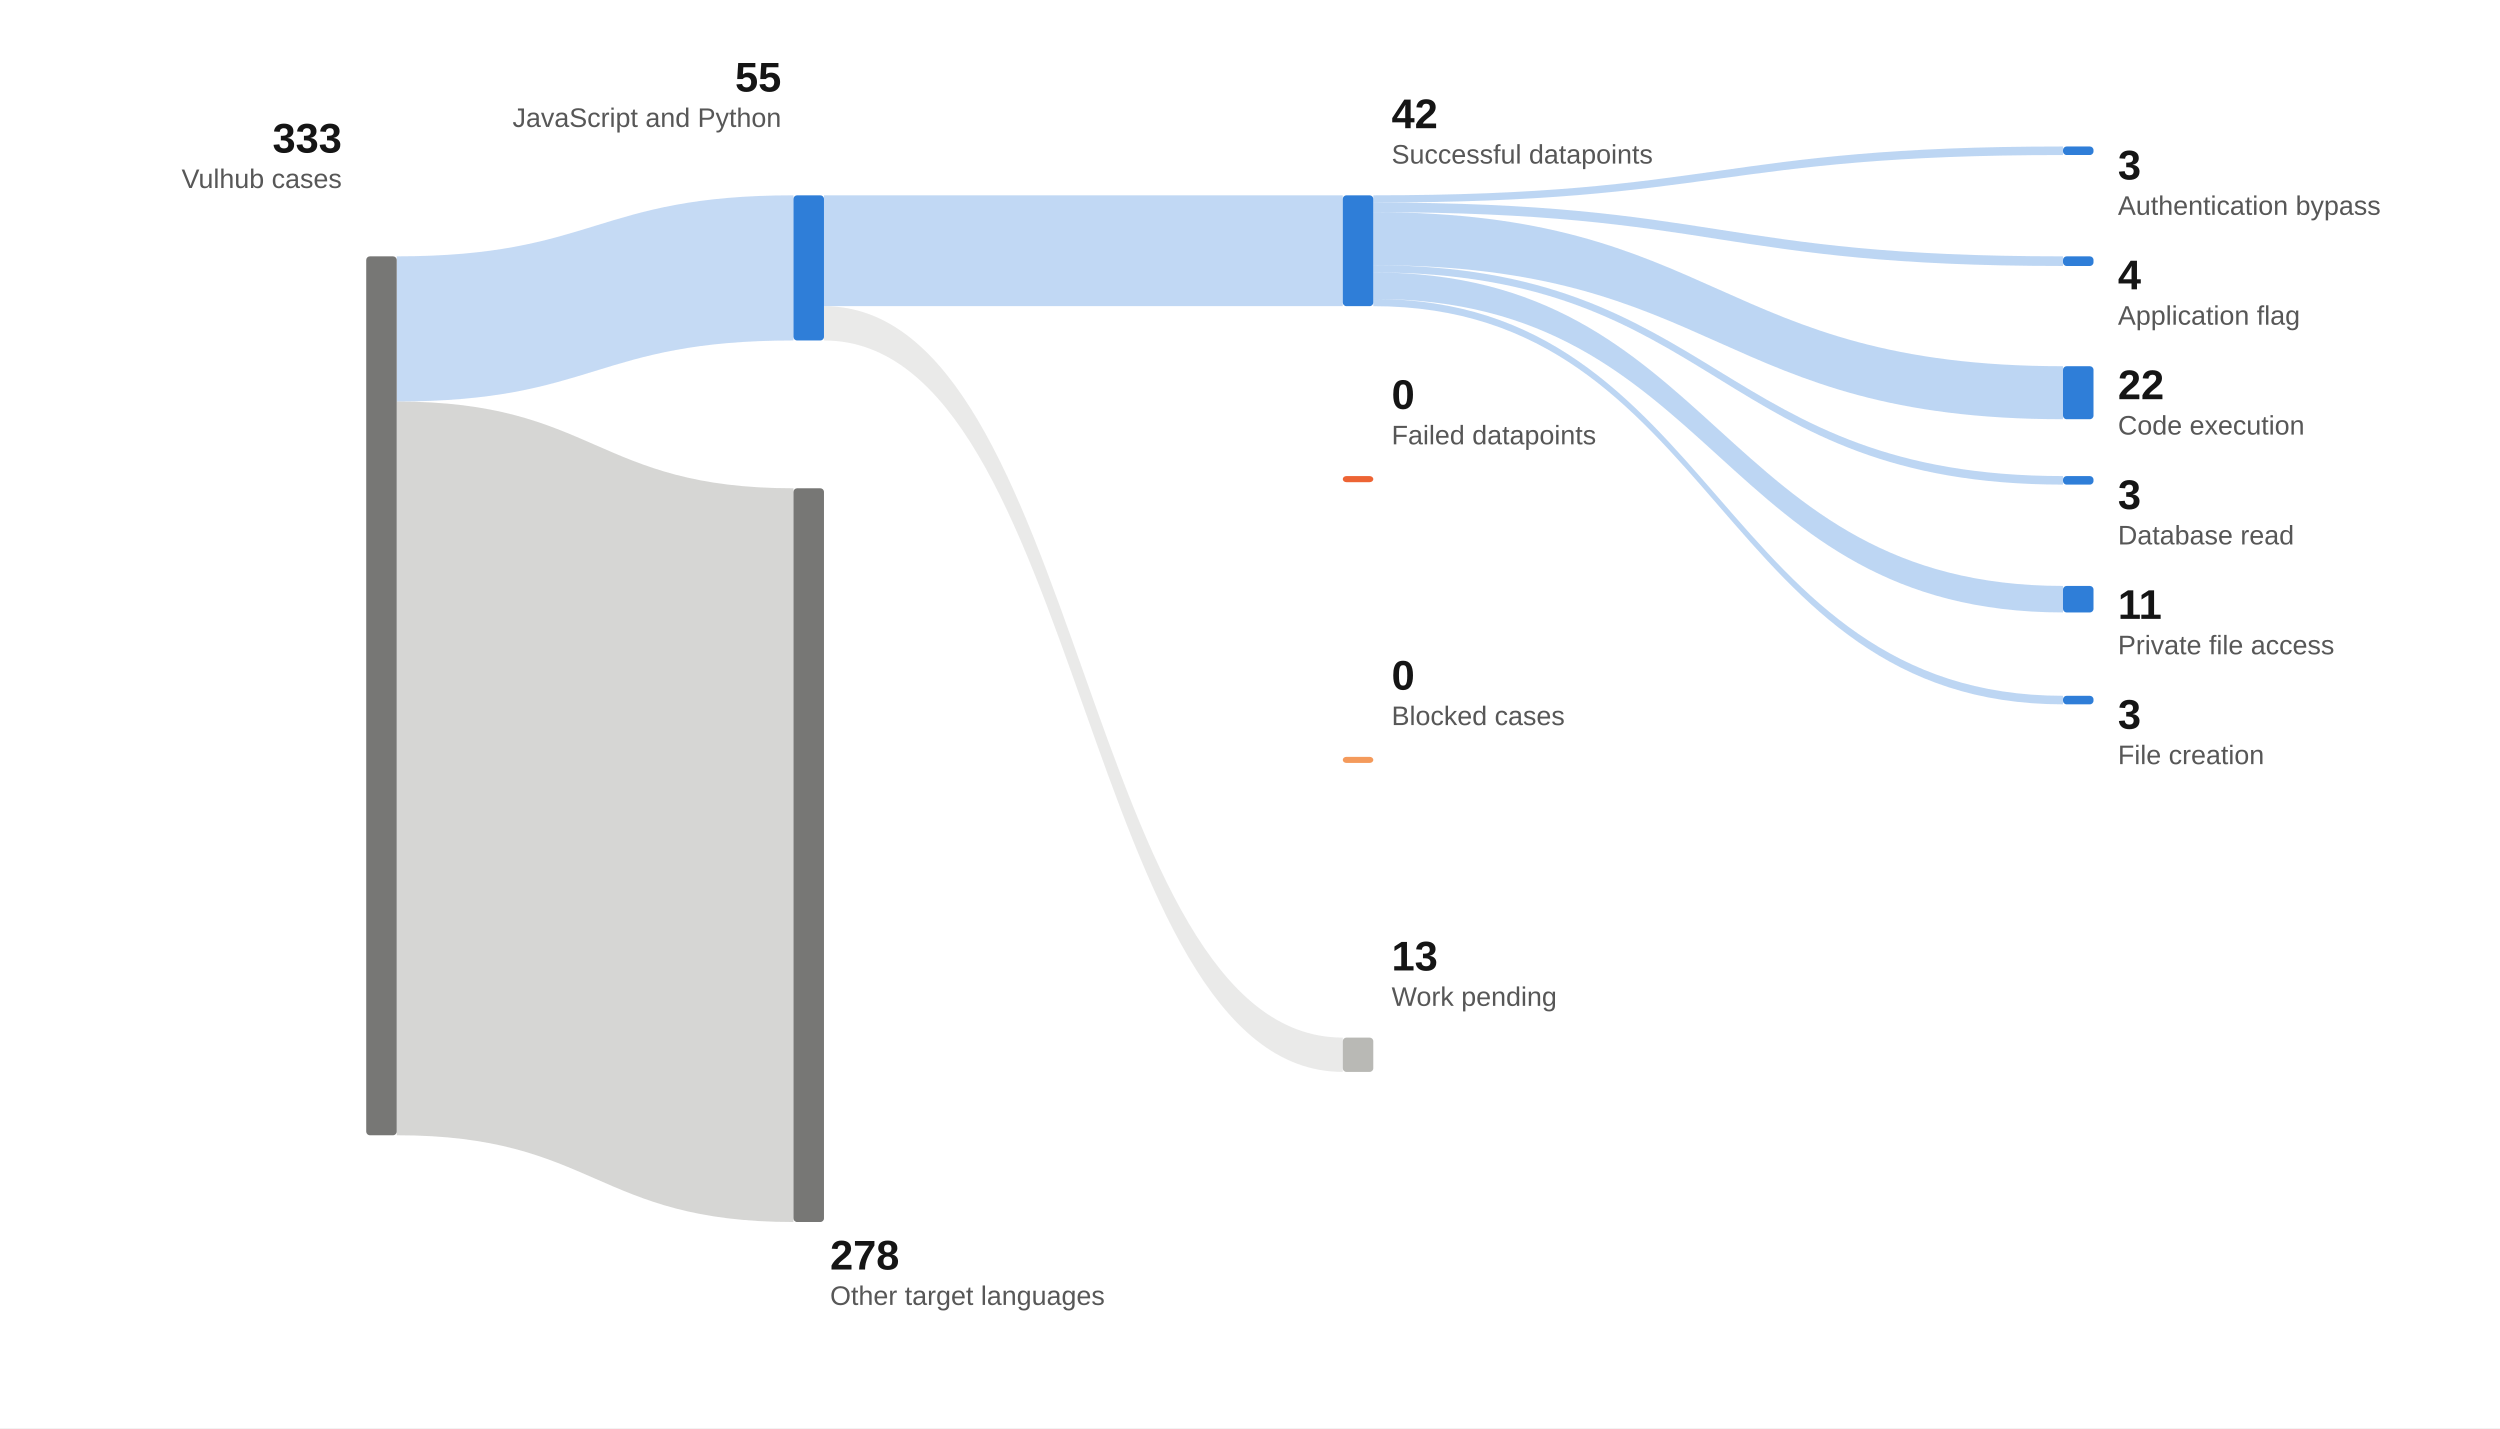
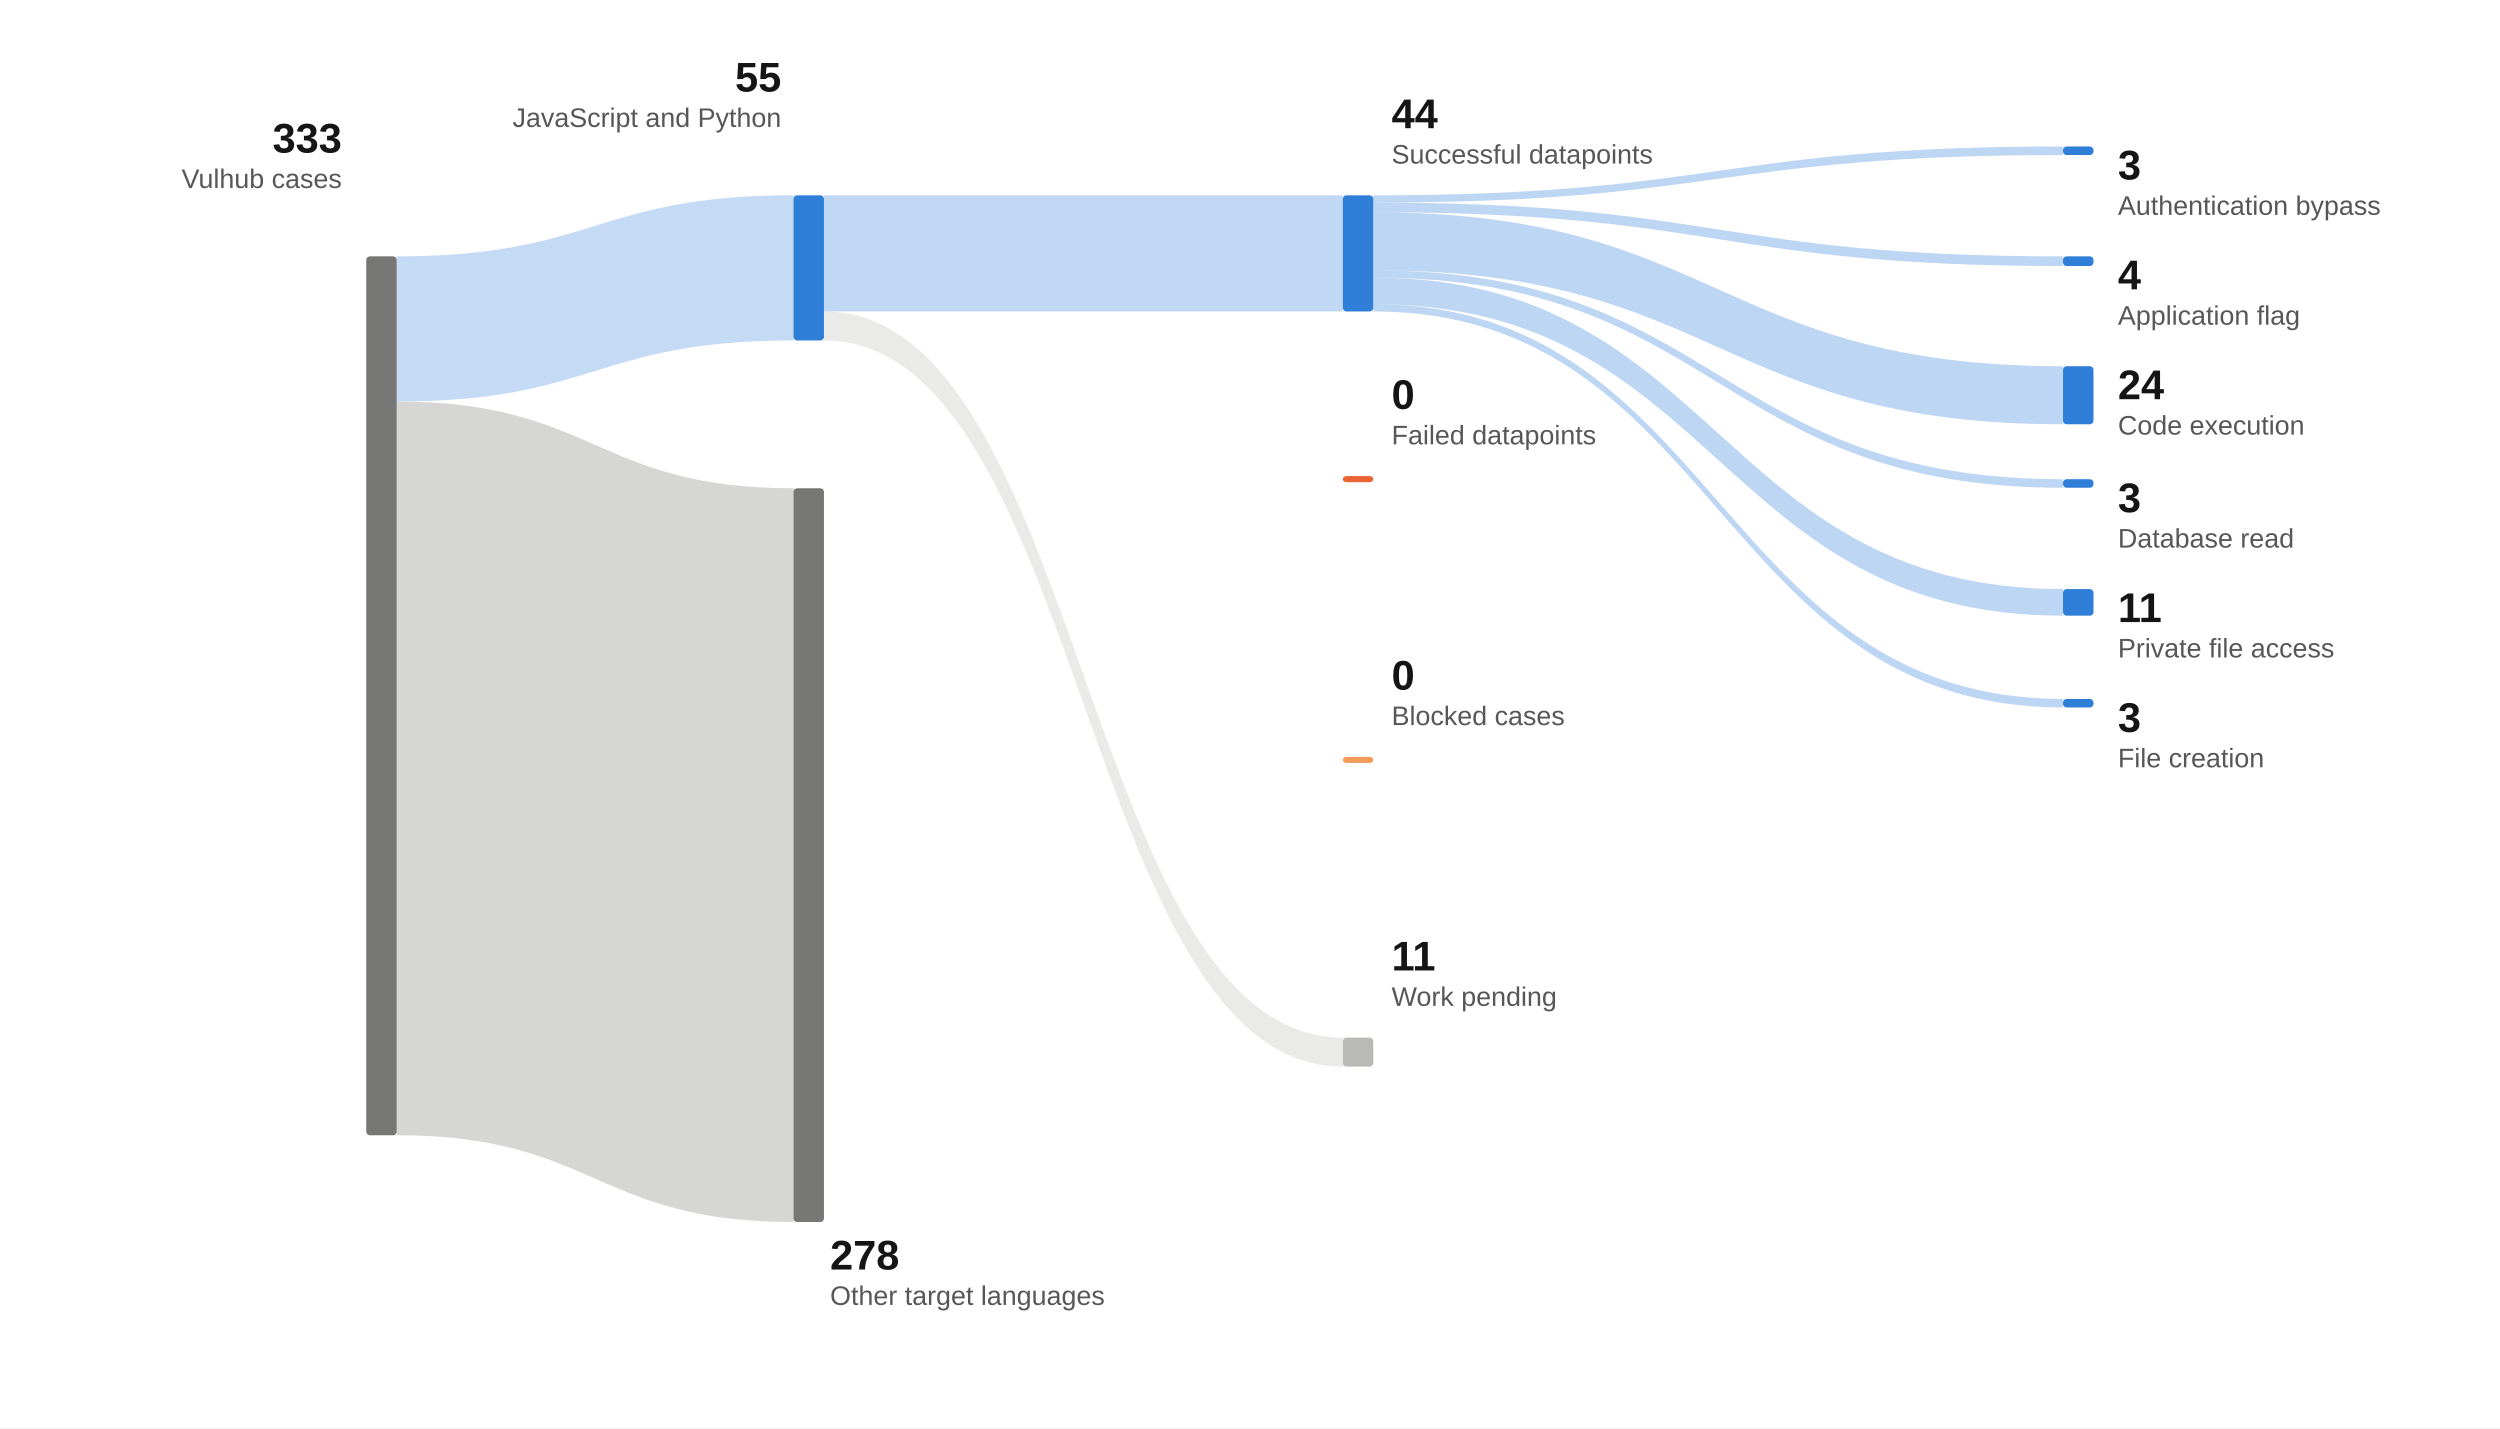
<svg xmlns="http://www.w3.org/2000/svg" width="2048" height="1170" viewBox="0 0 2048 1170">
  <style>.count{font:700 34px Arial,sans-serif;fill:#151515}.detail{font:22px Arial,sans-serif;fill:#575757}</style>
  <rect width="100%" height="100%" fill="#fff" />
  <path d="M325 210 C487.5 210 487.5 160 650 160 L650 278.919 C487.5 278.919 487.5 328.919 325 328.919 Z" fill="#3079d7" fill-opacity="0.28" />
  <path d="M325 328.919 C487.5 328.919 487.5 400 650 400 L650 1001.081 C487.5 1001.081 487.5 930.0 325 930.0 Z" fill="#aaa9a6" fill-opacity="0.48" />
-   <path d="M675 160.0 C887.5 160.0 887.5 160 1100 160 L1100 250.811 C887.5 250.811 887.5 250.811 675 250.811 Z" fill="#2f7ed8" fill-opacity="0.3" />
-   <path d="M675 250.811 C887.5 250.811 887.5 850 1100 850 L1100 878.108 C887.5 878.108 887.5 278.919 675 278.919 Z" fill="#b9b9b5" fill-opacity="0.3" />
-   <path d="M1125 160.0 C1407.5 160.0 1407.5 120 1690 120 L1690 127 C1407.5 127 1407.5 165.922 1125 165.922 Z" fill="#2f7ed8" fill-opacity="0.32" />
+   <path d="M675 160.0 C887.5 160.0 887.5 160 1100 160 L1100 255.135 C887.5 255.135 887.5 255.135 675 255.135 Z" fill="#2f7ed8" fill-opacity="0.3" />
+   <path d="M675 255.135 C887.5 255.135 887.5 850 1100 850 L1100 873.784 C887.5 873.784 887.5 278.919 675 278.919 Z" fill="#b9b9b5" fill-opacity="0.3" />
+   <path d="M1125 160.0 C1407.5 160.0 1407.5 120 1690 120 L1690 127 C1407.5 127 1407.5 165.946 1125 165.946 Z" fill="#2f7ed8" fill-opacity="0.32" />
  <rect x="1690" y="120" width="25" height="7" rx="3" fill="#2f7ed8" />
  <text x="1735" y="147" text-anchor="start" class="count">3</text>
  <text x="1735" y="176" text-anchor="start" class="detail">Authentication bypass</text>
-   <path d="M1125 165.922 C1407.5 165.922 1407.5 210 1690 210 L1690 217.897 C1407.5 217.897 1407.5 173.819 1125 173.819 Z" fill="#2f7ed8" fill-opacity="0.32" />
-   <rect x="1690" y="210" width="25" height="7.897" rx="3" fill="#2f7ed8" />
+   <path d="M1125 165.946 C1407.5 165.946 1407.5 210 1690 210 L1690 217.928 C1407.5 217.928 1407.5 173.874 1125 173.874 Z" fill="#2f7ed8" fill-opacity="0.32" />
+   <rect x="1690" y="210" width="25" height="7.928" rx="3" fill="#2f7ed8" />
  <text x="1735" y="237" text-anchor="start" class="count">4</text>
  <text x="1735" y="266" text-anchor="start" class="detail">Application flag</text>
-   <path d="M1125 173.819 C1407.5 173.819 1407.5 300 1690 300 L1690 343.431 C1407.5 343.431 1407.5 217.25 1125 217.25 Z" fill="#2f7ed8" fill-opacity="0.32" />
-   <rect x="1690" y="300" width="25" height="43.431" rx="3" fill="#2f7ed8" />
-   <text x="1735" y="327" text-anchor="start" class="count">22</text>
+   <path d="M1125 173.874 C1407.5 173.874 1407.5 300 1690 300 L1690 347.568 C1407.5 347.568 1407.5 221.441 1125 221.441 Z" fill="#2f7ed8" fill-opacity="0.32" />
+   <rect x="1690" y="300" width="25" height="47.568" rx="3" fill="#2f7ed8" />
+   <text x="1735" y="327" text-anchor="start" class="count">24</text>
  <text x="1735" y="356" text-anchor="start" class="detail">Code execution</text>
-   <path d="M1125 217.25 C1407.5 217.25 1407.5 390 1690 390 L1690 397 C1407.5 397 1407.5 223.173 1125 223.173 Z" fill="#2f7ed8" fill-opacity="0.32" />
-   <rect x="1690" y="390" width="25" height="7" rx="3" fill="#2f7ed8" />
-   <text x="1735" y="417" text-anchor="start" class="count">3</text>
-   <text x="1735" y="446" text-anchor="start" class="detail">Database read</text>
-   <path d="M1125 223.173 C1407.5 223.173 1407.5 480 1690 480 L1690 501.716 C1407.5 501.716 1407.5 244.888 1125 244.888 Z" fill="#2f7ed8" fill-opacity="0.32" />
-   <rect x="1690" y="480" width="25" height="21.716" rx="3" fill="#2f7ed8" />
-   <text x="1735" y="507" text-anchor="start" class="count">11</text>
-   <text x="1735" y="536" text-anchor="start" class="detail">Private file access</text>
-   <path d="M1125 244.888 C1407.5 244.888 1407.5 570 1690 570 L1690 577 C1407.5 577 1407.5 250.811 1125 250.811 Z" fill="#2f7ed8" fill-opacity="0.32" />
-   <rect x="1690" y="570" width="25" height="7" rx="3" fill="#2f7ed8" />
-   <text x="1735" y="597" text-anchor="start" class="count">3</text>
-   <text x="1735" y="626" text-anchor="start" class="detail">File creation</text>
+   <path d="M1125 221.441 C1407.5 221.441 1407.5 392.568 1690 392.568 L1690 399.568 C1407.5 399.568 1407.5 227.387 1125 227.387 Z" fill="#2f7ed8" fill-opacity="0.32" />
+   <rect x="1690" y="392.568" width="25" height="7" rx="3" fill="#2f7ed8" />
+   <text x="1735" y="419.568" text-anchor="start" class="count">3</text>
+   <text x="1735" y="448.568" text-anchor="start" class="detail">Database read</text>
+   <path d="M1125 227.387 C1407.5 227.387 1407.5 482.568 1690 482.568 L1690 504.369 C1407.5 504.369 1407.5 249.189 1125 249.189 Z" fill="#2f7ed8" fill-opacity="0.32" />
+   <rect x="1690" y="482.568" width="25" height="21.802" rx="3" fill="#2f7ed8" />
+   <text x="1735" y="509.568" text-anchor="start" class="count">11</text>
+   <text x="1735" y="538.568" text-anchor="start" class="detail">Private file access</text>
+   <path d="M1125 249.189 C1407.5 249.189 1407.5 572.568 1690 572.568 L1690 579.568 C1407.5 579.568 1407.5 255.135 1125 255.135 Z" fill="#2f7ed8" fill-opacity="0.32" />
+   <rect x="1690" y="572.568" width="25" height="7" rx="3" fill="#2f7ed8" />
+   <text x="1735" y="599.568" text-anchor="start" class="count">3</text>
+   <text x="1735" y="628.568" text-anchor="start" class="detail">File creation</text>
  <rect x="300" y="210" width="25" height="720" rx="3" fill="#777775" />
  <rect x="650" y="160" width="25" height="118.919" rx="3" fill="#2f7ed8" />
  <rect x="650" y="400" width="25" height="601.081" rx="3" fill="#777775" />
  <text x="280" y="125" text-anchor="end" class="count">333</text>
  <text x="280" y="154" text-anchor="end" class="detail">Vulhub cases</text>
  <text x="640" y="75" text-anchor="end" class="count">55</text>
  <text x="640" y="104" text-anchor="end" class="detail">JavaScript and Python</text>
  <text x="680" y="1040" text-anchor="start" class="count">278</text>
  <text x="680" y="1069" text-anchor="start" class="detail">Other target languages</text>
-   <rect x="1100" y="160" width="25" height="90.811" rx="3" fill="#2f7ed8" />
-   <text x="1140" y="105" text-anchor="start" class="count">42</text>
+   <rect x="1100" y="160" width="25" height="95.135" rx="3" fill="#2f7ed8" />
+   <text x="1140" y="105" text-anchor="start" class="count">44</text>
  <text x="1140" y="134" text-anchor="start" class="detail">Successful datapoints</text>
  <rect x="1100" y="390" width="25" height="5" rx="3" fill="#ed6434" />
  <text x="1140" y="335" text-anchor="start" class="count">0</text>
  <text x="1140" y="364" text-anchor="start" class="detail">Failed datapoints</text>
  <rect x="1100" y="620" width="25" height="5" rx="3" fill="#f49a5b" />
  <text x="1140" y="565" text-anchor="start" class="count">0</text>
  <text x="1140" y="594" text-anchor="start" class="detail">Blocked cases</text>
-   <rect x="1100" y="850" width="25" height="28.108" rx="3" fill="#b9b9b5" />
-   <text x="1140" y="795" text-anchor="start" class="count">13</text>
+   <rect x="1100" y="850" width="25" height="23.784" rx="3" fill="#b9b9b5" />
+   <text x="1140" y="795" text-anchor="start" class="count">11</text>
  <text x="1140" y="824" text-anchor="start" class="detail">Work pending</text>
</svg>
